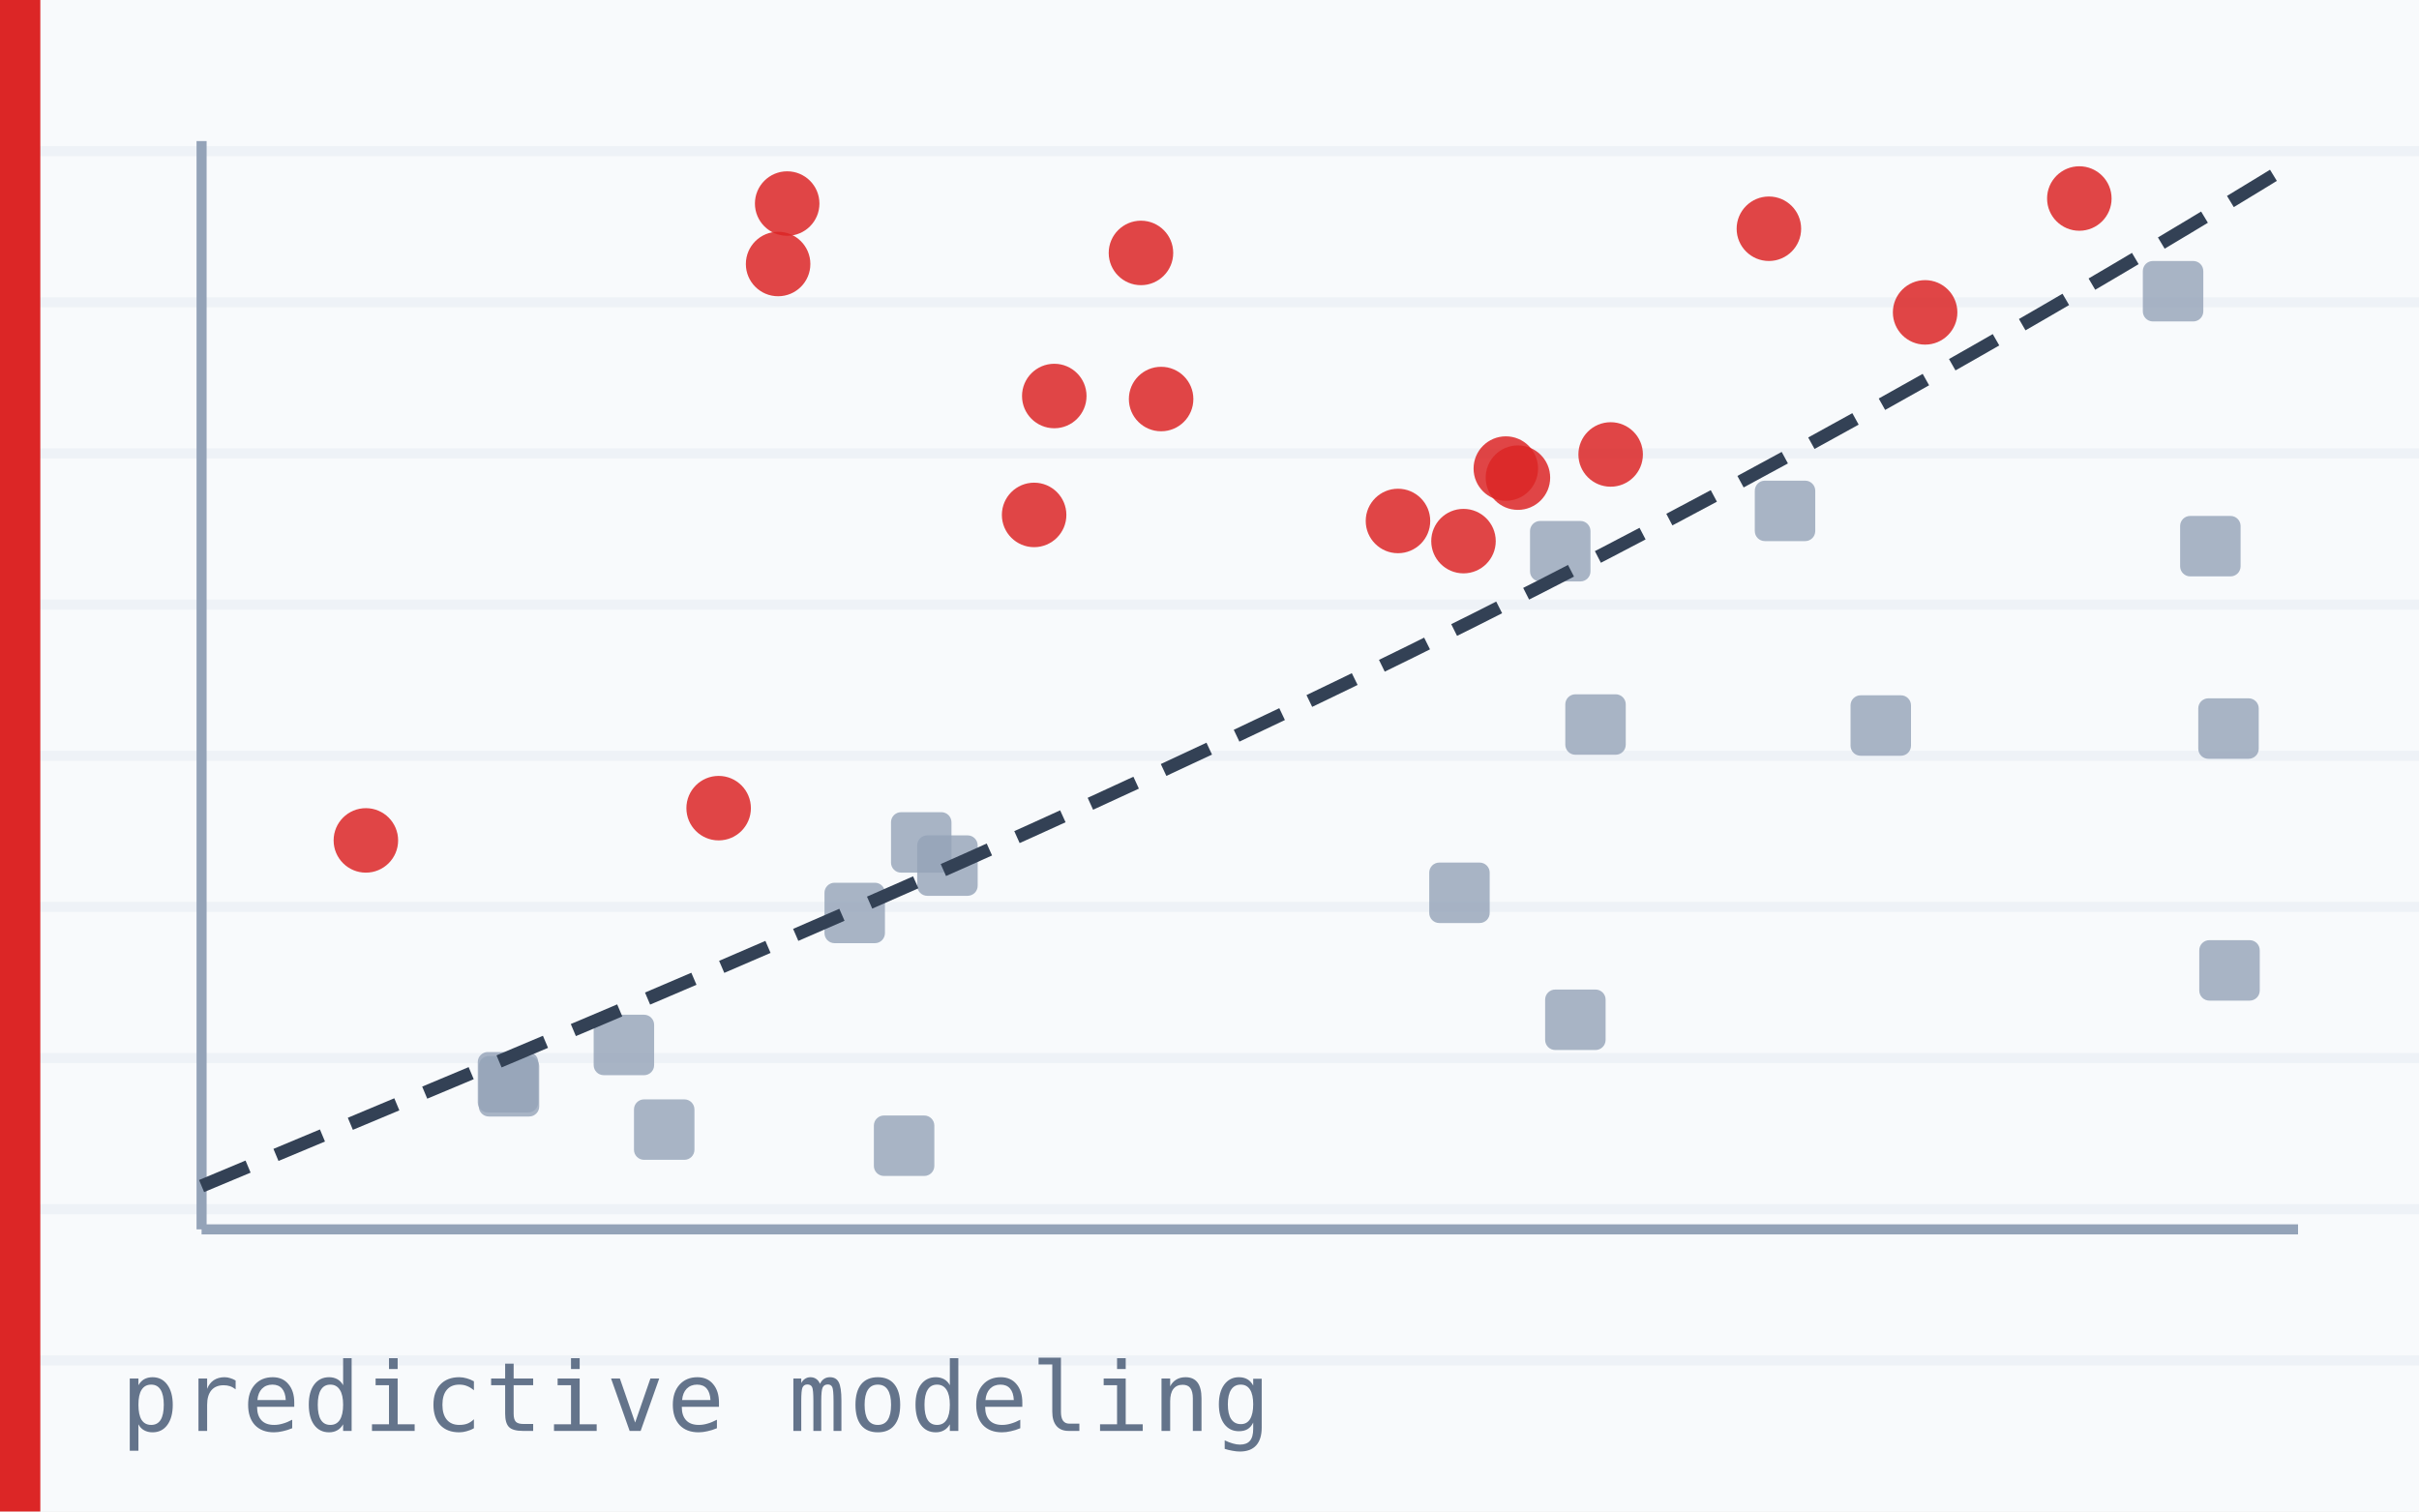
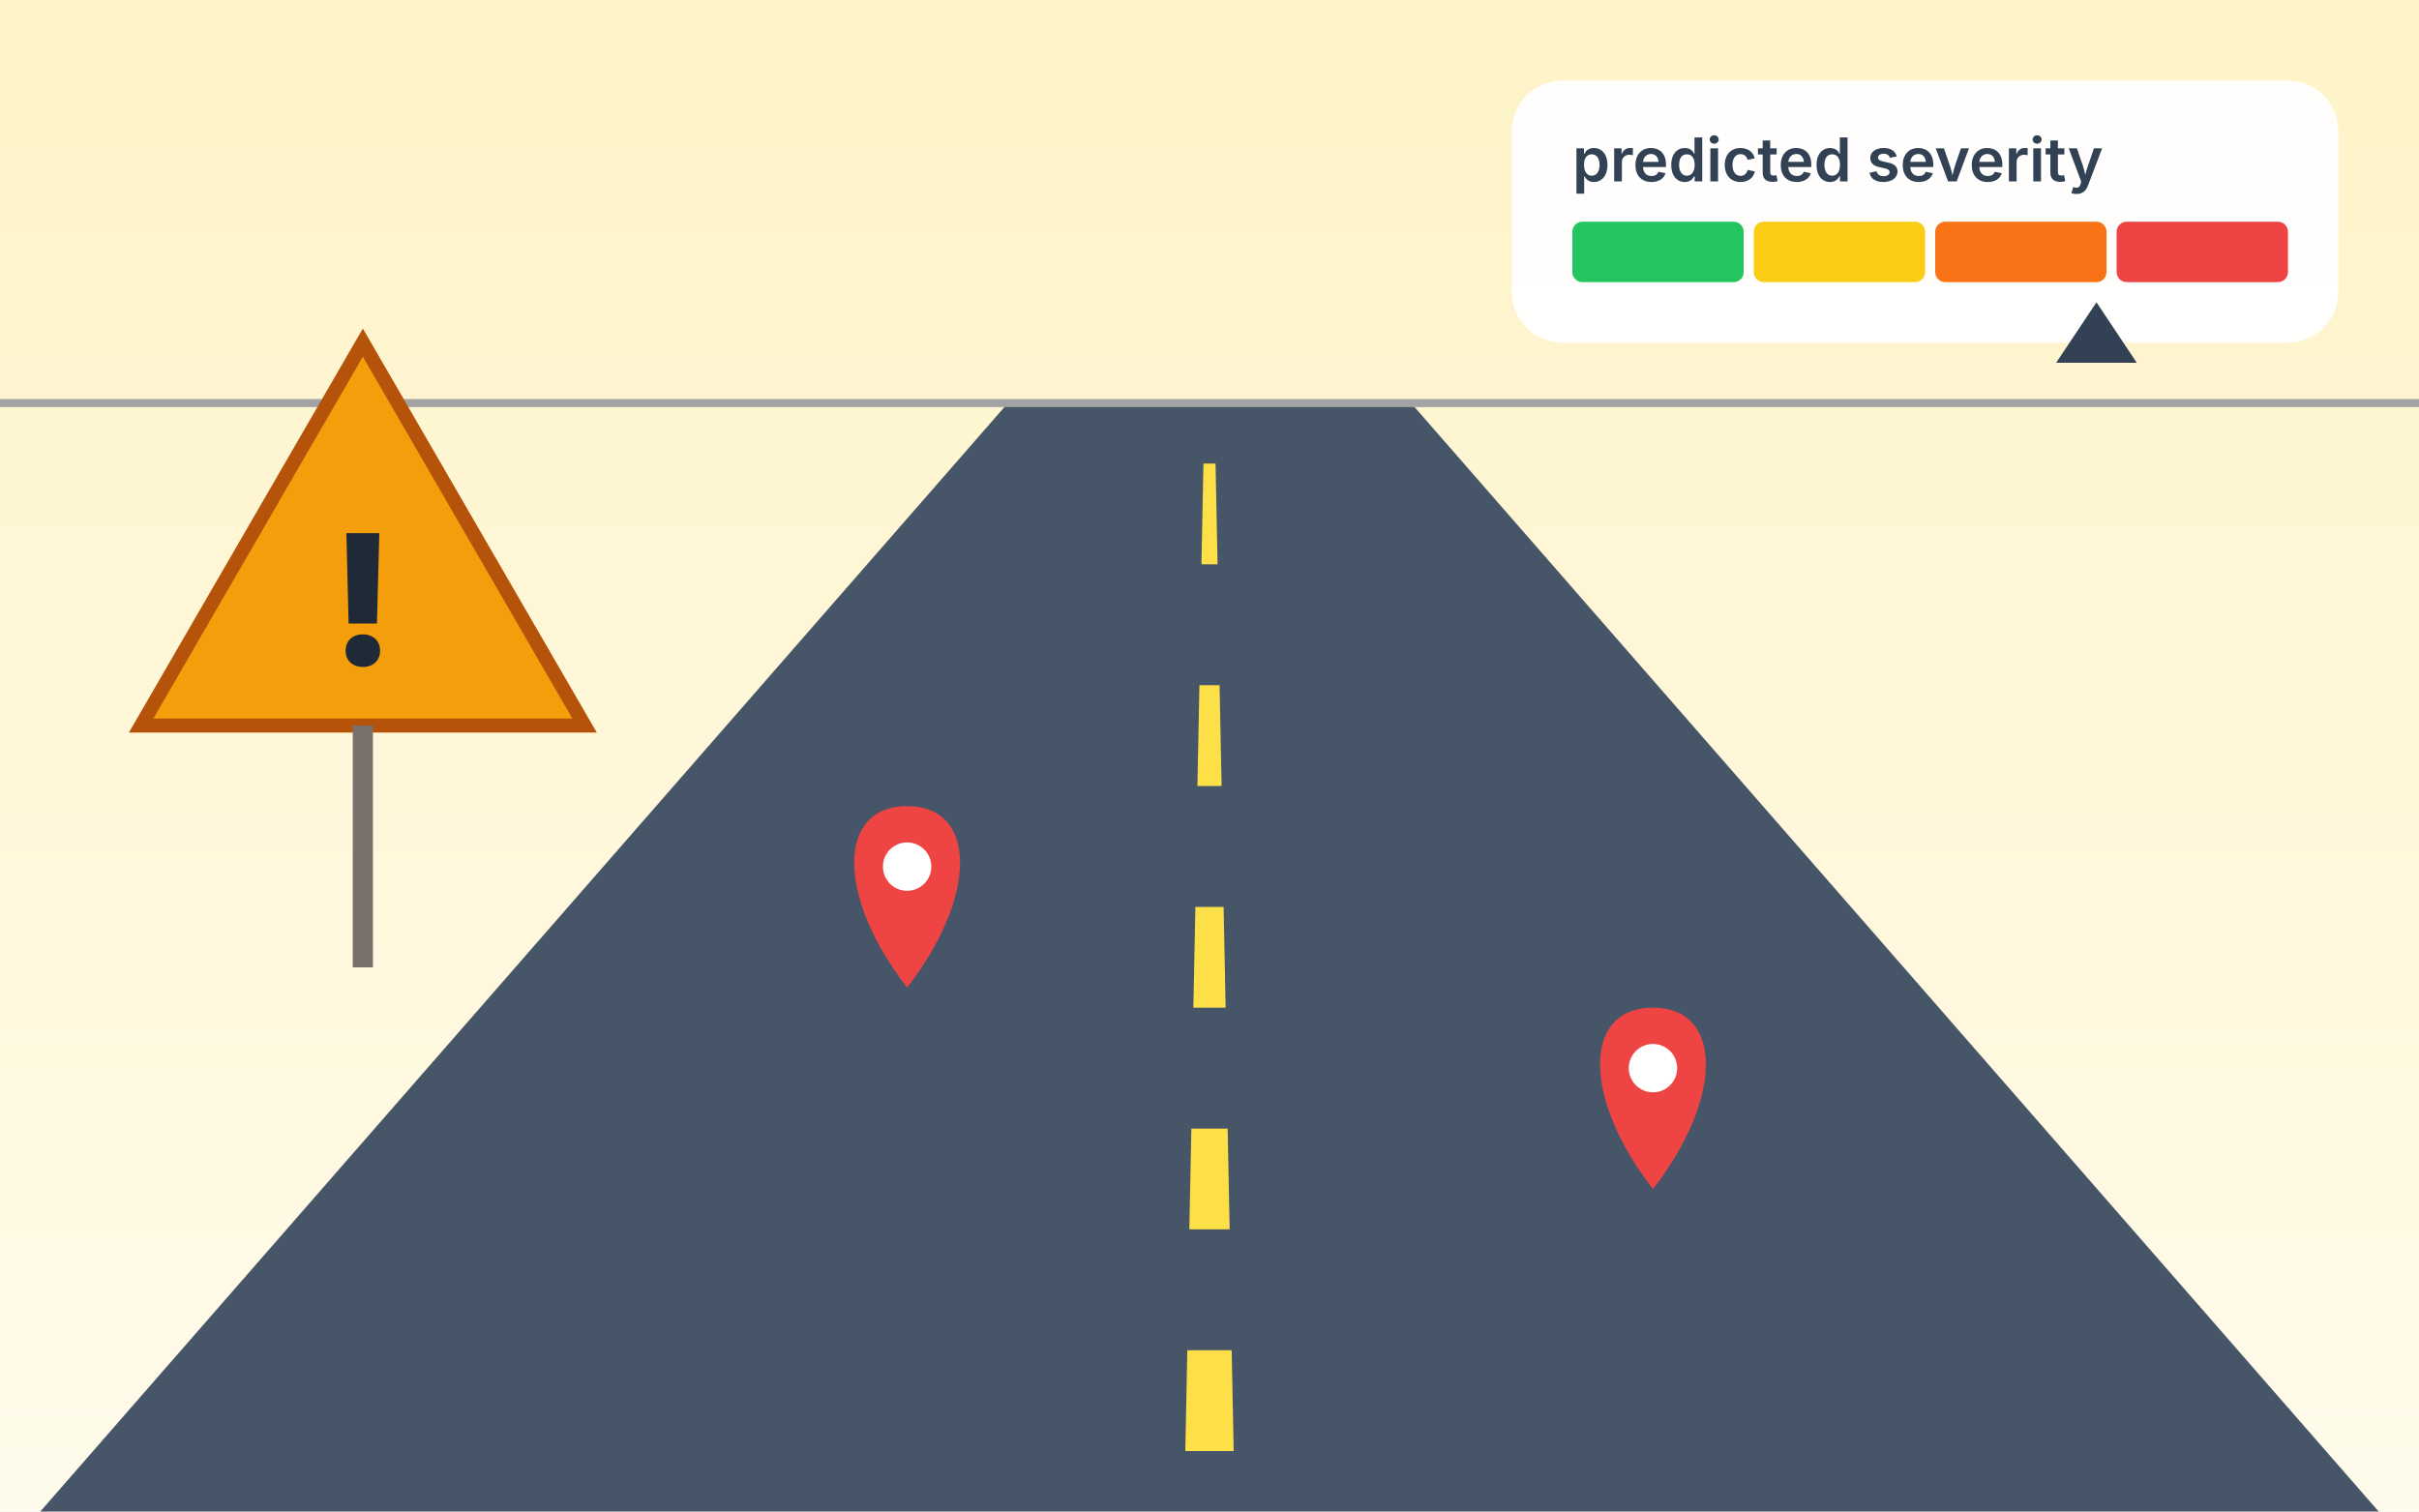
<svg xmlns="http://www.w3.org/2000/svg" viewBox="0 0 240 150" width="240" height="150">
-   <rect width="240" height="150" fill="#F8FAFC" />
-   <line x1="0" y1="15" x2="240" y2="15" stroke="#EEF2F7" stroke-width="1" />
-   <line x1="0" y1="30" x2="240" y2="30" stroke="#EEF2F7" stroke-width="1" />
-   <line x1="0" y1="45" x2="240" y2="45" stroke="#EEF2F7" stroke-width="1" />
-   <line x1="0" y1="60" x2="240" y2="60" stroke="#EEF2F7" stroke-width="1" />
-   <line x1="0" y1="75" x2="240" y2="75" stroke="#EEF2F7" stroke-width="1" />
-   <line x1="0" y1="90" x2="240" y2="90" stroke="#EEF2F7" stroke-width="1" />
-   <line x1="0" y1="105" x2="240" y2="105" stroke="#EEF2F7" stroke-width="1" />
-   <line x1="0" y1="120" x2="240" y2="120" stroke="#EEF2F7" stroke-width="1" />
-   <line x1="0" y1="135" x2="240" y2="135" stroke="#EEF2F7" stroke-width="1" />
-   <line x1="20" y1="122" x2="228" y2="122" stroke="#94A3B8" />
-   <line x1="20" y1="14" x2="20" y2="122" stroke="#94A3B8" />
-   <rect x="141.8" y="85.6" width="6.0" height="6.0" rx="1" fill="#94A3B8" opacity=".8" />
-   <rect x="86.7" y="110.7" width="6.0" height="6.0" rx="1" fill="#94A3B8" opacity=".8" />
-   <rect x="58.9" y="100.7" width="6.0" height="6.0" rx="1" fill="#94A3B8" opacity=".8" />
-   <circle cx="115.2" cy="39.6" r="3.2" fill="#DC2626" opacity=".85" />
-   <rect x="212.6" y="25.9" width="6.0" height="6.0" rx="1" fill="#94A3B8" opacity=".8" />
-   <circle cx="138.7" cy="51.7" r="3.2" fill="#DC2626" opacity=".85" />
-   <circle cx="104.6" cy="39.3" r="3.2" fill="#DC2626" opacity=".85" />
-   <rect x="153.3" y="98.2" width="6.0" height="6.0" rx="1" fill="#94A3B8" opacity=".8" />
-   <rect x="91.0" y="82.9" width="6.0" height="6.0" rx="1" fill="#94A3B8" opacity=".8" />
-   <rect x="183.6" y="69.0" width="6.0" height="6.0" rx="1" fill="#94A3B8" opacity=".8" />
-   <circle cx="175.5" cy="22.7" r="3.2" fill="#DC2626" opacity=".85" />
-   <rect x="151.8" y="51.7" width="6.0" height="6.0" rx="1" fill="#94A3B8" opacity=".8" />
-   <rect x="81.8" y="87.6" width="6.0" height="6.0" rx="1" fill="#94A3B8" opacity=".8" />
-   <circle cx="102.6" cy="51.1" r="3.2" fill="#DC2626" opacity=".85" />
-   <circle cx="113.2" cy="25.1" r="3.2" fill="#DC2626" opacity=".85" />
-   <circle cx="36.3" cy="83.4" r="3.2" fill="#DC2626" opacity=".85" />
-   <rect x="218.1" y="69.3" width="6.0" height="6.0" rx="1" fill="#94A3B8" opacity=".8" />
-   <circle cx="77.2" cy="26.2" r="3.2" fill="#DC2626" opacity=".85" />
-   <rect x="47.4" y="104.4" width="6.0" height="6.0" rx="1" fill="#94A3B8" opacity=".8" />
-   <circle cx="149.4" cy="46.5" r="3.2" fill="#DC2626" opacity=".85" />
-   <rect x="155.3" y="68.9" width="6.0" height="6.0" rx="1" fill="#94A3B8" opacity=".8" />
-   <rect x="62.9" y="109.1" width="6.0" height="6.0" rx="1" fill="#94A3B8" opacity=".8" />
-   <rect x="174.1" y="47.7" width="6.0" height="6.0" rx="1" fill="#94A3B8" opacity=".8" />
-   <circle cx="191.0" cy="31.0" r="3.2" fill="#DC2626" opacity=".85" />
-   <rect x="47.5" y="104.8" width="6.0" height="6.0" rx="1" fill="#94A3B8" opacity=".8" />
-   <circle cx="71.3" cy="80.2" r="3.2" fill="#DC2626" opacity=".85" />
-   <circle cx="206.3" cy="19.7" r="3.2" fill="#DC2626" opacity=".85" />
-   <circle cx="145.2" cy="53.7" r="3.2" fill="#DC2626" opacity=".85" />
-   <rect x="88.4" y="80.6" width="6.0" height="6.0" rx="1" fill="#94A3B8" opacity=".8" />
-   <circle cx="150.6" cy="47.4" r="3.2" fill="#DC2626" opacity=".85" />
-   <circle cx="159.8" cy="45.1" r="3.2" fill="#DC2626" opacity=".85" />
-   <rect x="218.2" y="93.3" width="6.0" height="6.0" rx="1" fill="#94A3B8" opacity=".8" />
-   <circle cx="78.1" cy="20.2" r="3.2" fill="#DC2626" opacity=".85" />
-   <rect x="216.3" y="51.2" width="6.0" height="6.0" rx="1" fill="#94A3B8" opacity=".8" />
-   <path d="M20 117.7 C 90 88.4, 150 63.9, 228 15.9" fill="none" stroke="#334155" stroke-width="1.3" stroke-dasharray="5 3" />
-   <rect x="0" y="0" width="4" height="150" fill="#DC2626" />
-   <text x="12" y="142" font-family="'IBM Plex Mono',Consolas,monospace" font-size="9.5" fill="#64748B" letter-spacing=".3">predictive modeling</text>
+   <defs>
+     <linearGradient id="rsky" x1="0" y1="0" x2="0" y2="1">
+       <stop offset="0" stop-color="#FEF3C7" />
+       <stop offset="1" stop-color="#FFFBEB" />
+     </linearGradient>
+   </defs>
+   <rect x="0" y="0" width="240" height="150" rx="0" fill="url(#rsky)" />
+   <polygon points="100,40 140,40 236,150 4,150" fill="#475569" />
+   <polygon points="119.4,46 120.6,46 120.8,56 119.2,56" fill="#FDE047" />
+   <polygon points="119,68 121,68 121.2,78 118.8,78" fill="#FDE047" />
+   <polygon points="118.6,90 121.4,90 121.6,100 118.4,100" fill="#FDE047" />
+   <polygon points="118.2,112 121.8,112 122,122 118,122" fill="#FDE047" />
+   <polygon points="117.8,134 122.2,134 122.4,144 117.6,144" fill="#FDE047" />
+   <line x1="0" y1="40" x2="240" y2="40" stroke="#A3A3A3" stroke-width="0.8" />
+   <polygon points="36,34 58,72 14,72" fill="#F59E0B" stroke="#B45309" stroke-width="1.4" />
+   <text x="36" y="66" font-family="'Inter','Segoe UI',Helvetica,Arial,sans-serif" font-size="18" font-weight="800" fill="#1F2937" text-anchor="middle">!</text>
+   <line x1="36" y1="72" x2="36" y2="96" stroke="#78716C" stroke-width="2" />
+   <rect x="150" y="8" width="82" height="26" rx="5" fill="#FFFFFF" opacity=".95" />
+   <text x="156" y="18" font-family="'Inter','Segoe UI',Helvetica,Arial,sans-serif" font-size="6" font-weight="600" fill="#334155" text-anchor="start">predicted severity</text>
+   <rect x="156" y="22" width="17" height="6" rx="1" fill="#22C55E" />
+   <rect x="174" y="22" width="17" height="6" rx="1" fill="#FACC15" />
+   <rect x="192" y="22" width="17" height="6" rx="1" fill="#F97316" />
+   <rect x="210" y="22" width="17" height="6" rx="1" fill="#EF4444" />
+   <polygon points="208,30 204,36 212,36" fill="#334155" />
+   <path d="M90 98 c-7 -9 -7 -18 0 -18 c7 0 7 9 0 18z" fill="#EF4444" />
+   <circle cx="90" cy="86" r="2.4" fill="#FFFFFF" />
+   <path d="M164 118 c-7 -9 -7 -18 0 -18 c7 0 7 9 0 18z" fill="#EF4444" />
+   <circle cx="164" cy="106" r="2.4" fill="#FFFFFF" />
</svg>
